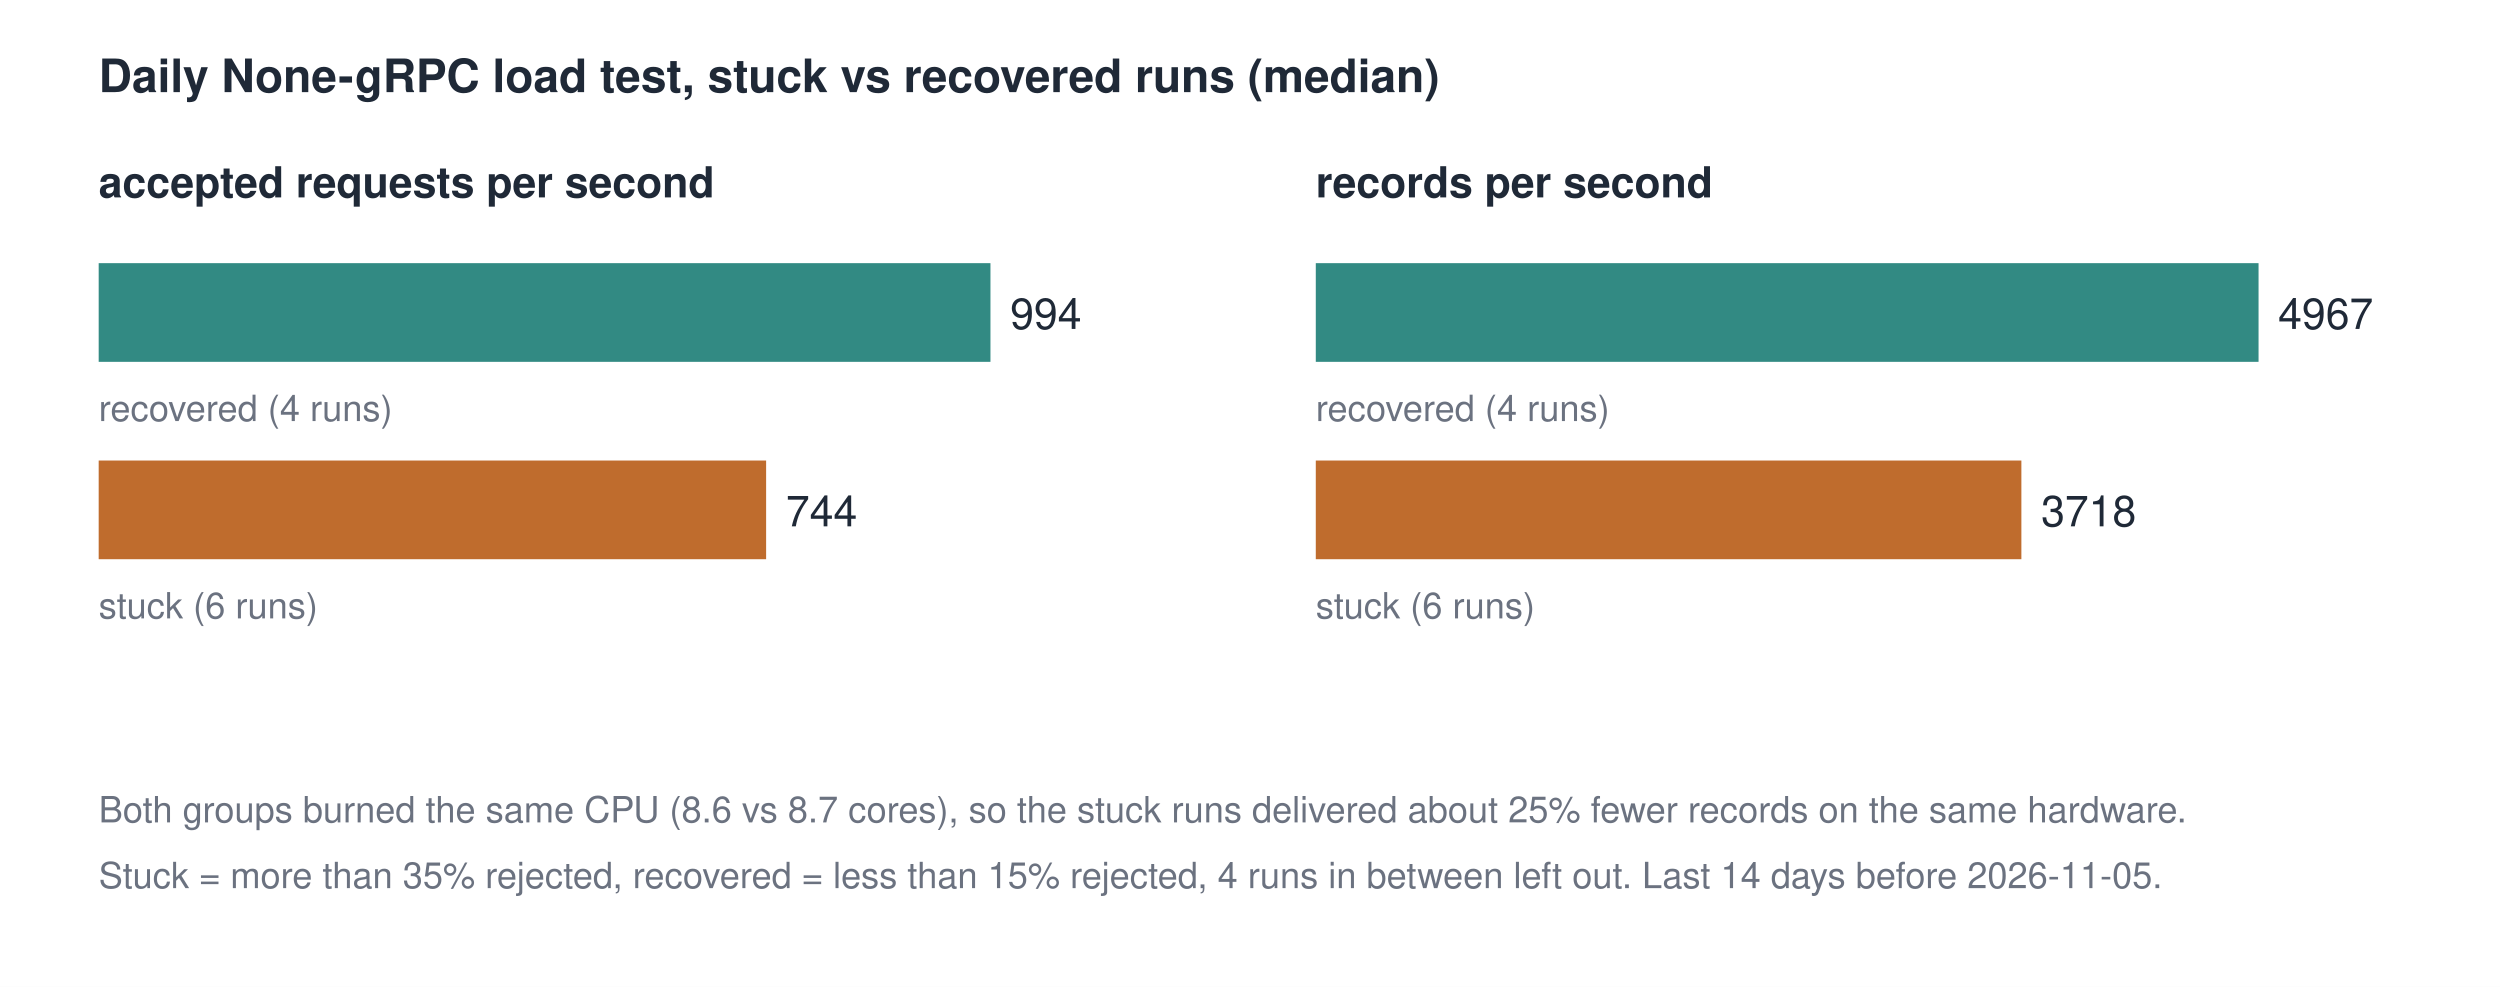
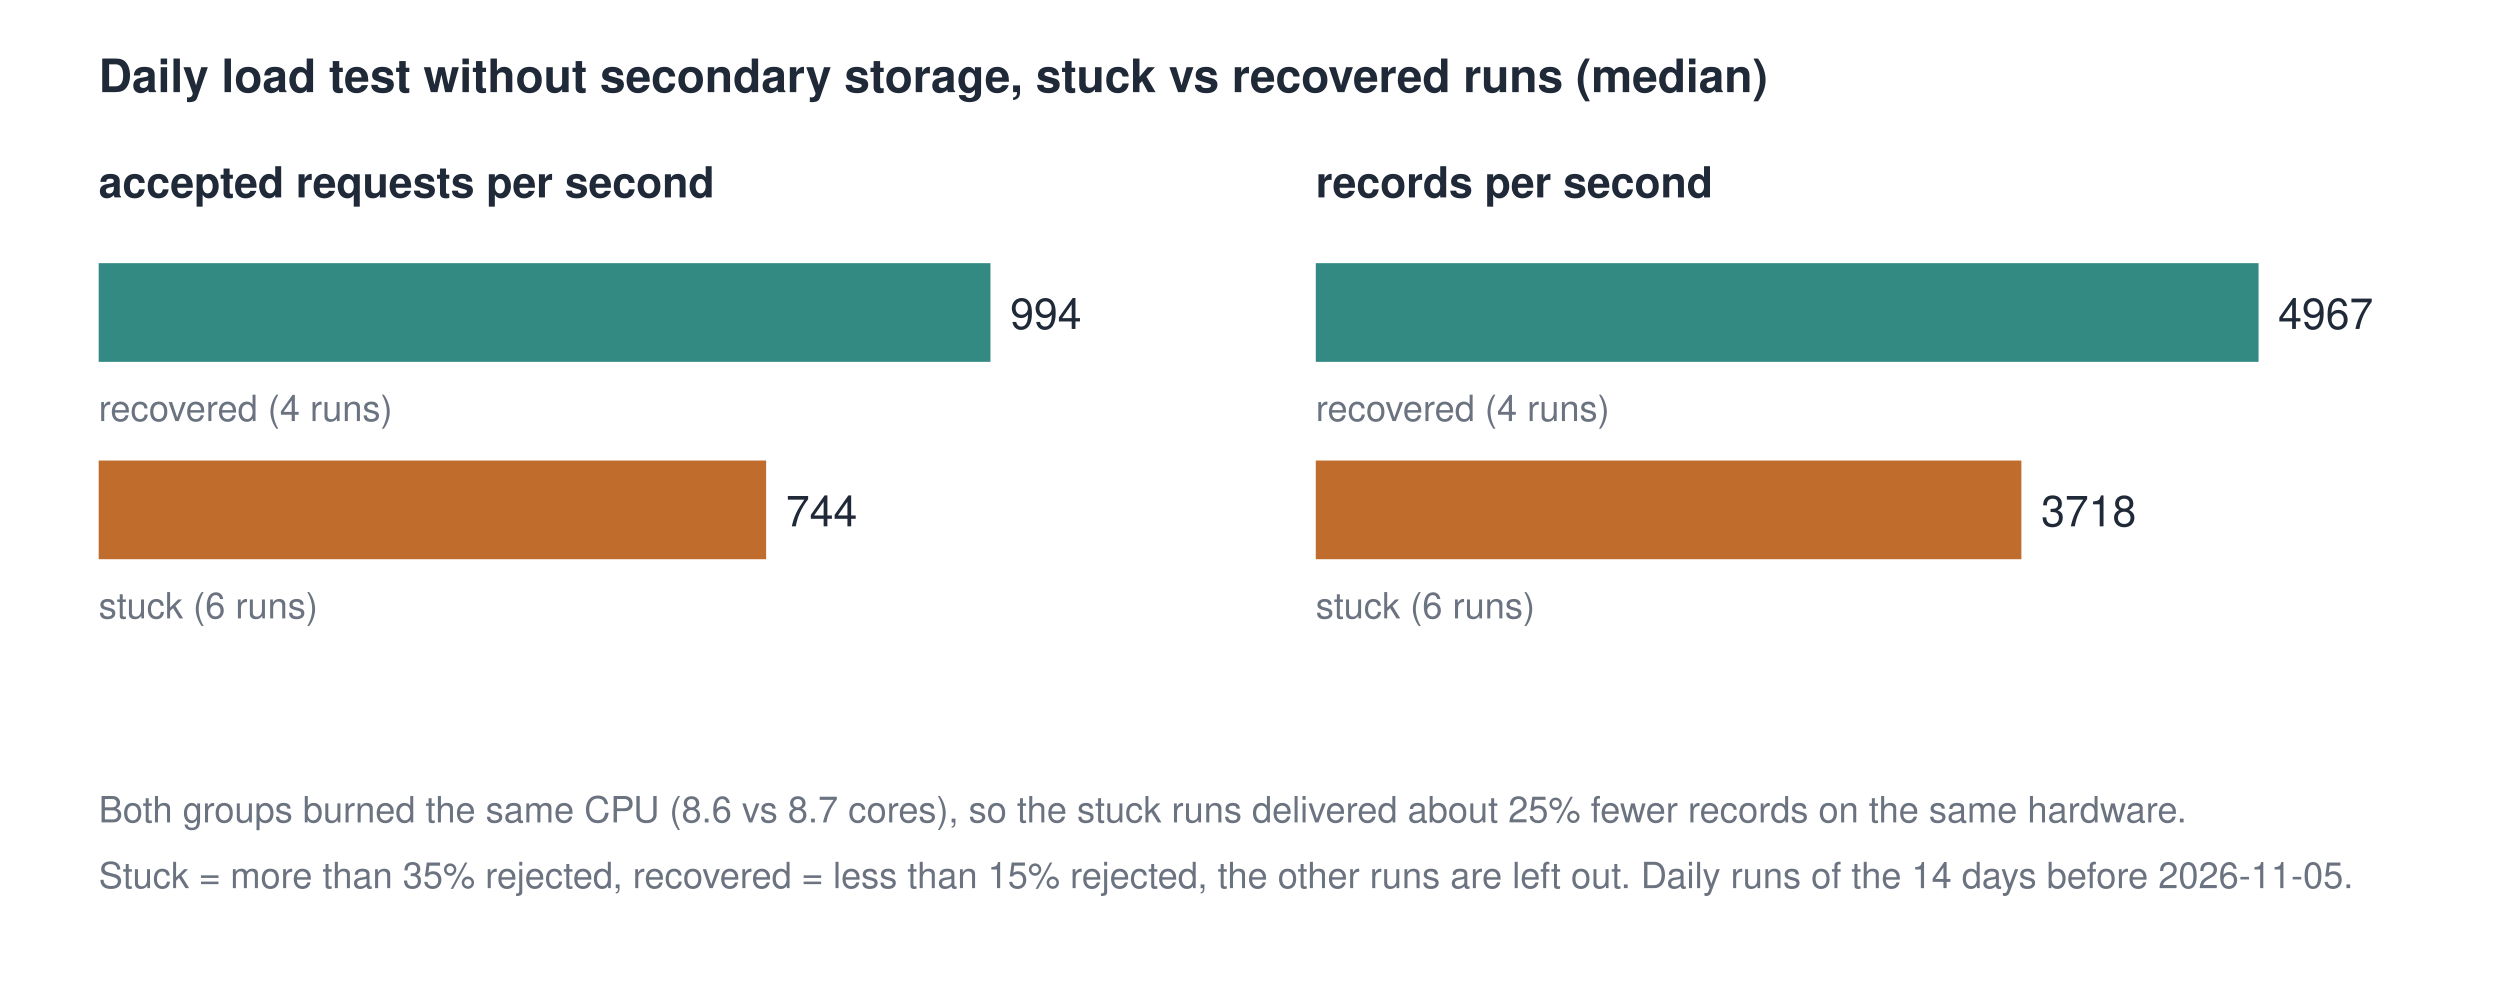
<svg xmlns="http://www.w3.org/2000/svg" viewBox="0 0 760 300" width="760" height="300" role="img">
  <rect width="760" height="300" fill="#ffffff" />
-   <text x="30" y="28" font-family="Helvetica, Arial, sans-serif" font-size="14" fill="#1f2937" text-anchor="start" font-weight="bold">Daily None-gRPC load test, stuck vs recovered runs (median)</text>
+   <text x="30" y="28" font-family="Helvetica, Arial, sans-serif" font-size="14" fill="#1f2937" text-anchor="start" font-weight="bold">Daily load test without secondary storage, stuck vs recovered runs (median)</text>
  <text x="30" y="60" font-family="Helvetica, Arial, sans-serif" font-size="13" fill="#1f2937" text-anchor="start" font-weight="bold">accepted requests per second</text>
  <rect x="30" y="80" width="271.1" height="30" fill="#0f766e" fill-opacity="0.85" />
  <text x="30" y="128" font-family="Helvetica, Arial, sans-serif" font-size="11" fill="#6b7280" text-anchor="start" font-weight="normal">recovered (4 runs)</text>
  <text x="307.091" y="100" font-family="Helvetica, Arial, sans-serif" font-size="13" fill="#1f2937" text-anchor="start" font-weight="normal">994</text>
  <rect x="30" y="140" width="202.9" height="30" fill="#b45309" fill-opacity="0.85" />
  <text x="30" y="188" font-family="Helvetica, Arial, sans-serif" font-size="11" fill="#6b7280" text-anchor="start" font-weight="normal">stuck (6 runs)</text>
  <text x="238.909" y="160" font-family="Helvetica, Arial, sans-serif" font-size="13" fill="#1f2937" text-anchor="start" font-weight="normal">744</text>
  <text x="400" y="60" font-family="Helvetica, Arial, sans-serif" font-size="13" fill="#1f2937" text-anchor="start" font-weight="bold">records per second</text>
  <rect x="400" y="80" width="286.6" height="30" fill="#0f766e" fill-opacity="0.85" />
  <text x="400" y="128" font-family="Helvetica, Arial, sans-serif" font-size="11" fill="#6b7280" text-anchor="start" font-weight="normal">recovered (4 runs)</text>
  <text x="692.558" y="100" font-family="Helvetica, Arial, sans-serif" font-size="13" fill="#1f2937" text-anchor="start" font-weight="normal">4967</text>
  <rect x="400" y="140" width="214.5" height="30" fill="#b45309" fill-opacity="0.85" />
  <text x="400" y="188" font-family="Helvetica, Arial, sans-serif" font-size="11" fill="#6b7280" text-anchor="start" font-weight="normal">stuck (6 runs)</text>
  <text x="620.5" y="160" font-family="Helvetica, Arial, sans-serif" font-size="13" fill="#1f2937" text-anchor="start" font-weight="normal">3718</text>
  <text x="30" y="250" font-family="Helvetica, Arial, sans-serif" font-size="11" fill="#6b7280" text-anchor="start" font-weight="normal">Both groups burned the same CPU (8.6 vs 8.7 cores), so the stuck runs delivered about 25% fewer records on the same hardware.</text>
-   <text x="30" y="270" font-family="Helvetica, Arial, sans-serif" font-size="11" fill="#6b7280" text-anchor="start" font-weight="normal">Stuck = more than 35% rejected, recovered = less than 15% rejected, 4 runs in between left out. Last 14 days before 2026-11-05.</text>
+   <text x="30" y="270" font-family="Helvetica, Arial, sans-serif" font-size="11" fill="#6b7280" text-anchor="start" font-weight="normal">Stuck = more than 35% rejected, recovered = less than 15% rejected, the other runs are left out. Daily runs of the 14 days before 2026-11-05.</text>
</svg>
